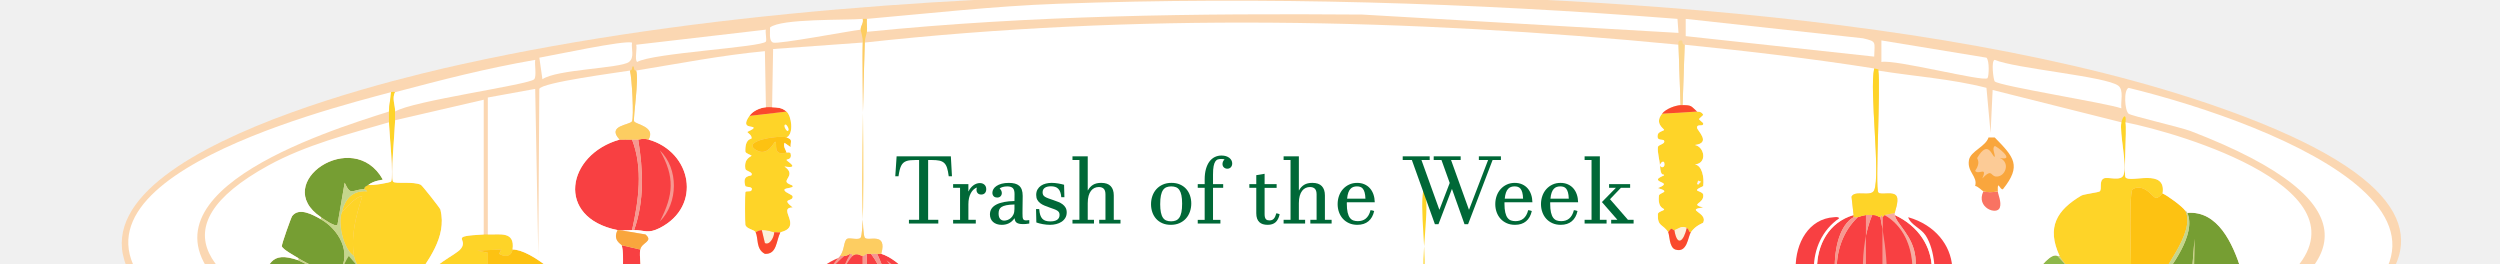
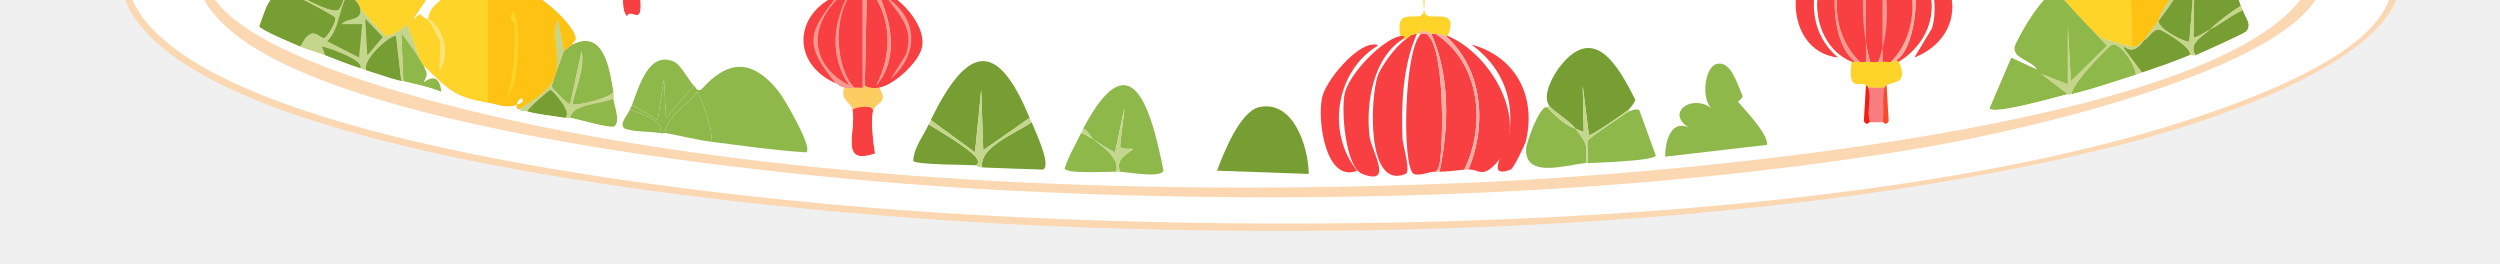
- <svg xmlns="http://www.w3.org/2000/svg" id="Layer_1" data-name="Layer 1" viewBox="0 100 1900 200">
+ <svg xmlns="http://www.w3.org/2000/svg" id="Layer_1" data-name="Layer 1" viewBox="0 300 1900 200">
  <defs>
    <style>
      .cls-1 {
        fill: #f9a63d;
      }

      .cls-2 {
        fill: #fff;
      }

      .cls-3 {
        fill: #f84042;
      }

      .cls-4 {
        fill: none;
      }

      .cls-5 {
        fill: #fae574;
      }

      .cls-6 {
        fill: #769e33;
      }

      .cls-7 {
        fill: #f71a16;
      }

      .cls-8 {
        fill: #006837;
      }

      .cls-9 {
        fill: #f6aca3;
      }

      .cls-10 {
        fill: #f87e7f;
      }

      .cls-11 {
        fill: #fbd7b2;
      }

      .cls-12 {
        fill: #f97362;
      }

      .cls-13 {
        fill: #8eb84a;
      }

      .cls-14 {
        fill: #f69892;
      }

      .cls-15 {
        fill: #fdcd61;
      }

      .cls-16 {
        fill: #fbf0dc;
      }

      .cls-17 {
        fill: #fbf3fa;
      }

      .cls-18 {
        fill: #fed428;
      }

      .cls-19 {
        fill: #fdc212;
      }

      .cls-20 {
        fill: #c4d68c;
      }

      .cls-21 {
        fill: #fbd68e;
      }

      .cls-22 {
        fill: #fa492d;
      }

      .cls-23 {
        fill: #fccb96;
      }
    </style>
  </defs>
  <g>
    <path class="cls-11" d="M922.62,94.69c229.99-1.51,571.3,12.16,785.92,95.02,254.98,98.44,30.03,188.62-100.2,221.17-248.42,62.1-561.67,71.75-817.23,60.62-151.18-6.58-554.53-39.15-668.5-135.98C-1.22,230.31,293.62,161.47,351.19,148.76c180.15-39.79,386.94-52.85,571.44-54.06Z" />
    <path class="cls-2" d="M297.18,170.05c-.16,5.11-1.57,9.54-1.57,14.74-48.07,15.14-205.51,64.44-121.33,137.62,94.23,81.92,444.32,113.94,571.44,121.24,230.3,13.21,486.32,6.99,713.9-31.13,91.99-15.41,492.18-102.8,205.09-212.98-7.04-2.7-45.07-11.52-46.97-13.11-3.01-2.52-3.88-18.14,0-19.66,112.96,27.6,325.27,110.59,103.33,203.15-259.88,108.38-750.89,110.22-1031.72,90.11-133.45-9.56-457.31-43.15-560.48-126.15-114.18-91.86,116.02-149.83,168.3-163.83Z" />
    <path class="cls-2" d="M658.82,124.18c.38-3.17-.26-6.63,0-9.83,46.63-4.09,96.45-9.71,144.82-11.47,157.06-5.7,314.76-.78,471.24,11.47l.78,10.65-240.32-13.93c-125.71-.96-251.49.47-376.52,13.11Z" />
    <path class="cls-18" d="M300.31,170.05c-2.67,4.4.11,10.13,0,14.74-.05,2.31.04,4.51,0,6.55-.13,6.78-3.62,43.65-1.57,46.69,1.33,1.97,15.64-.42,21.14,2.46,1.04.55,14.59,17.66,14.87,18.84,5.13,21.3-10.01,38.95-20.35,54.88-6.06,3.13-4.41,4.74-4.7,4.91-3.7,2.18-12.44,9.01-16.44,8.19-1.39-.28-18.41-19.18-19.57-21.3-.22-.4-1.44-2.96-1.57-3.28-1.1-2.71-2.69-5.38-3.13-8.19-2.46-15.73,1.56-30.53,6.26-45.05-2.89-2.16-15.27,11.22-15.66,12.29,2.73-10.78,8.19-17.19,19.57-16.38l-2.35-1.64c-.03-2,2.02-2.47,3.13-3.28,2.7.84,16.72-1.71,17.22-2.46,2.24-3.32-1.44-38.52-1.57-45.05-.05-2.57,0-5.59,0-8.19,0-5.21,1.4-9.63,1.57-14.74,2.79-.75,2.27.23,3.13,0Z" />
    <path class="cls-11" d="M654.13,122.54c.03,1.2,1.74,5.6,1.57,9.83l-68.1,4.91-.78,44.23c-1.51-.08-3.19-.14-4.7,0l-.78-42.6c-32.89,3.09-65.32,9.43-97.85,14.74-2.18.36-1.28-3.45-2.35-3.28-1.31.22.18,2.85-2.35,3.28-9.04,1.53-66.91,8.97-68.89,13.93l-.78,126.97-2.35-126.97-36.01,6.55v104.03c-1.02-.06-2.11-.06-3.13,0v-102.39l-67.32,15.56c.04-2.04-.05-4.24,0-6.55,12.37-8.06,102.02-20.4,105.68-24.57,1.96-2.24.19-11.26.78-14.74,1.47-.26,1.67-1.39,3.13-1.64l2.35,16.38c10.67-7.55,59.38-8.24,65.75-13.11,4.54-3.47,1.52-10.34,2.35-14.74.65.21,3.06,1.47,3.13,1.64,1.03,2.46-1.39,11.6.78,13.11,11.29-6.82,95.19-11.19,97.85-15.56.73-1.2-.72-7.89,0-9.01.1-.15,2.69-1.27,3.13-1.64.21,3-1.17,10.23,2.35,11.47,3.89,1.38,57.68-8.8,66.54-9.83Z" />
    <path class="cls-2" d="M1281.14,114.35l134.64,14.74c10.73,2.54,8.86,2.45,8.61,13.93l-143.25-15.56v-13.11Z" />
    <path class="cls-2" d="M406.77,145.48c-.6,3.49,1.18,12.5-.78,14.74-3.65,4.18-93.31,16.52-105.68,24.57.11-4.61-2.67-10.35,0-14.74,37.22-9.78,66.85-17.6,106.46-24.57Z" />
    <path class="cls-2" d="M1515.98,145.48c15.37,6.61,84.61,12.53,93.93,19.66,4.42,3.38,1.59,12.36,2.35,17.2-11.75-4.13-92.71-16.95-96.28-20.48-.93-.92-2.92-15.76,0-16.38Z" />
    <path class="cls-2" d="M582.11,122.54c-.72,1.12.73,7.81,0,9.01-2.66,4.37-86.56,8.75-97.85,15.56-2.18-1.51.25-10.65-.78-13.11l98.63-11.47Z" />
    <path class="cls-2" d="M1429.87,130.73l79.84,13.11c2.43,2.29,1.84,14.42.78,15.56-2.83,3.07-70.48-14.55-80.63-12.29v-16.38Z" />
    <path class="cls-2" d="M480.35,132.37c-.82,4.41,2.19,11.28-2.35,14.74-6.38,4.87-55.08,5.55-65.75,13.11l-2.35-16.38c10.76-1.85,64.37-13.42,70.45-11.47Z" />
    <path class="cls-2" d="M655.69,114.35c.82,3.43-1.65,5.11-1.57,8.19-8.86,1.03-62.64,11.21-66.54,9.83-3.52-1.24-2.14-8.47-2.35-11.47,8.29-6.97,57.76-5.4,70.45-6.55Z" />
    <path class="cls-18" d="M367.63,278.18c1.02-.06,2.11-.06,3.13,0,8.43.47,20.84-3.03,18.79,11.47-.78,5.48-5.77,5.95-10.18,3.28l1.57-3.28-18,.82,7.83,1.64v86.01c-25.74-4.16-29.86-10.05-48.53-27.85-.12-.27-1.81-2.26-3.13-4.91l-9.39-26.21c.29-.17-1.37-1.78,4.7-4.91,2.16-1.11,3.37-3.59,5.48-3.28,1,1.57,2.53,2.26,3.91,3.28,4.6,3.36,7.78,12.43,10.96,17.2l-.78,22.12c8.41-12.06,3.68-32.2-8.61-39.32.78-13.1,20.69-19.58,25.05-25.39,5.81-7.75-9.99-9.13,17.22-10.65Z" />
    <path class="cls-13" d="M1563.73,294.57l37.57,40.14-27.4,27.03-2.35-41.78v44.23l-20.35-8.19,20.35,15.56c-7.58,1.8-57.74,16.31-59.49,10.65l16.44-38.5,19.57,9.01c-3.84-6.29-17.62-8.14-17.22-16.38.19-3.87,24.01-46.76,32.88-41.78Z" />
    <path class="cls-19" d="M1643.57,247.05c3.67,1.49,15.3,10.06,17.22,13.11,8.75,16.4-20.44,48.01-20.35,55.7-3.67,4.91-7.3,9.82-10.96,14.74-3.96,2.23-3.58,5.16-9.39,4.91.64-11.61-3.08-89.53.78-91.75,8.41-4.82,15.47,6.09,17.22,6.55,2.46.64,5.19-3.4,5.48-3.28Z" />
    <path class="cls-3" d="M480.35,206.1c8.48,21.72,5.01,46.51,0,68.81-2.98-.06-6.67.44-9.39,0-.51-.08-1.06.1-1.57,0-47.49-9.48-38.87-57.41,1.57-68.81.45-.13,7.78.05,9.39,0Z" />
    <path class="cls-6" d="M1703.06,304.4c-8.37,5.51-16.15,10.97-23.48,18.02-2.07,1.03-11.72,7.37-12.52,5.73l.78-46.69-3.91,49.97c-.96,1.87-23.4-8.54-23.48-15.56,9.3-12.44,28.98-37.71,21.92-54.06,23.31-1.85,34.47,23.36,40.71,42.6Z" />
    <path class="cls-6" d="M279.95,240.5c-1.11.81-3.16,1.28-3.13,3.28-9.42.15-10.01,5.71-14.87-4.91l-5.48,31.95c-1.53,2.08-10.78-4.57-12.52-5.73-38.82-26.01,24.6-68.71,46.97-28.67-.47.67-5.86.39-10.96,4.1Z" />
    <path class="cls-13" d="M466.26,369.93c-2.09,4.4-29.79,11.42-31.31,9.01,2.74-11.97,9.77-28.22,7.05-40.14l-8.61,40.14c-1.29,1.49-13.98-12.1-14.09-13.11-.16-1.43,8.59-25.87,9.39-27.03.23-.33,5.91-4.74,6.26-4.91,23.91-12.17,28.5,18.44,31.31,36.04Z" />
    <path class="cls-6" d="M243.95,266.71c13.01,7.39,23.79,24.64,14.09,40.14-3.18,5.09-26.31-7.51-31.31-10.65-2.59-1.63-11.9-6.59-12.52-9.01-.33-1.29,7.1-21.99,7.83-22.94,5.25-6.88,15.54-1.16,21.92,2.46Z" />
    <path class="cls-6" d="M226.72,297.84c1.98.68,27.58,14.02,28.18,15.56,1.11,2.85-6.31,15.29-8.61,15.56-3.92.47-8.84-11.54-18,6.55-4.6-1.98-30.46-12.65-31.31-15.56,6.99-18.94,8.08-29.6,29.75-22.12Z" />
    <path class="cls-13" d="M1623.22,356.82c-16.18,5.24-32,10.65-48.53,14.74-2.12-5.77,28.18-37.08,30.53-37.68,6.39-1.63,17.89,15.93,18,22.94Z" />
    <path class="cls-3" d="M1408.74,263.44v1.64c-20.26,11.33-18.49,68.4,1.57,81.92-.84-.26-2.43.29-3.13,0-34.23-14.04-36.25-72.69,1.57-83.55Z" />
    <path class="cls-6" d="M1663.93,342.08c-12.25,5.03-23.49,8.93-36.01,13.11l-14.09-18.84c1.02-3.3,5.37,8.1,15.66-5.73,4.18-2.35,6.59-8.67,11.74-8.19,1.56.15,26.93,14.69,22.7,19.66Z" />
    <path class="cls-3" d="M1443.18,346.99c-.05-.11-1.84.25-1.57-1.64,11.43-6.96,15.46-37.47,14.09-49.97-1.8-16.41-14.51-25.16-15.66-31.95,36.91,17.14,37.14,62.57,3.13,83.55Z" />
    <path class="cls-18" d="M1443.18,346.99c7.82,17.84-5.28,14.54-9.39,18.02-.43.36-.61-.36-1.57,1.64h-12.52c-.86-2.13-1.23-1.35-1.57-1.64-4.52-3.91-14.26,6.25-10.96-18.02.7.29,2.29-.26,3.13,0s2.2-.21,3.13,0c2.08.47,4.42-.03,4.7,0,1.02.1,2.1-.03,3.13,0,3.11.08,2.73.46,6.26,0,1-.13,2.15.19,3.13,0,1.89-.37,4.71.51,6.26,0,1.64-.54,2.71-.43,4.7-1.64-.28,1.89,1.52,1.53,1.57,1.64Z" />
    <path class="cls-6" d="M1704.63,307.67c1.48,5.52,7.48,10.9,2.35,16.38-1.47,1.57-33.5,15.97-38.36,18.02-5.69-9.35,5.14-14.07,10.96-19.66,8.78-4.38,16.03-10.95,25.05-14.74Z" />
    <path class="cls-6" d="M305,361.74c-8.9-2.25-17.83-5.45-26.61-8.19-3.96-7.94,18.87-27.97,22.7-26.21l3.91,34.4Z" />
    <path class="cls-3" d="M663.52,384.67c-1.68,6.58.16,24.48,1.57,31.95-27.57,9.66-14.09-16.44-17.22-33.59,4.1-2.1,16.28-3.89,15.66,1.64Z" />
    <path class="cls-20" d="M1620.09,335.52c5.81.24,5.43-2.69,9.39-4.91-10.28,13.83-14.64,2.43-15.66,5.73l14.09,18.84c-1.5.5-3.07,1.11-4.7,1.64-.12-7-11.61-24.57-18-22.94-2.35.6-32.65,31.91-30.53,37.68-4.1,1.02-2.98-.04-3.13,0l-20.35-15.56,20.35,8.19v-44.23l2.35,41.78,27.4-27.03-37.57-40.14h1.57c2.46,5.31,27.37,31.93,32.09,34.4,1.41.74,21.52,6.5,22.7,6.55Z" />
    <path class="cls-20" d="M428.68,338.8c-.81,1.17-9.55,25.6-9.39,27.03.11,1,12.8,14.6,14.09,13.11l8.61-40.14c2.72,11.92-4.31,28.17-7.05,40.14,1.52,2.41,29.22-4.62,31.31-9.01.77,4.81-.02,4.67,0,4.91-8.48,4.53-31.06,3.56-32.88,14.74-.23-.04.19.93-4.7,0,8.17-2.33-8.92-21.11-10.18-21.3-1.18-.18-16.64,13.59-18,16.38-1.83-.55-3.99.51-6.26-1.64,10.02-6.38,24.69-13.92,28.18-27.03s-3.81-32.11,1.57-40.96l4.7,23.76Z" />
    <path class="cls-13" d="M319.09,345.35c1.32,2.65,3.01,4.65,3.13,4.91,2.75,6.14,2.99,5.9,0,12.29,7.56-6.08,12.32-2.96,13.31,7.37-9.21-3.88-19.34-5.8-28.96-8.19l-1.57-36.86c3.62,4.95,11.64,15.56,14.09,20.48Z" />
    <path class="cls-13" d="M466.26,374.84c.47,5.78,5.6,16.7.78,21.3-3.49,1.75-28.03-5.68-33.66-6.55,1.82-11.19,24.4-10.21,32.88-14.74Z" />
    <path class="cls-15" d="M668.22,366.65c7.87,12.32-2.71,10.24-4.7,18.02.63-5.53-11.56-3.74-15.66-1.64-.92-5.01-9.56-6.72-6.26-16.38,1.83.37,5.81.23,7.83,0s4.21.15,6.26,0l1.57-1.64c3.17,2.05,7.46,2.19,10.96,1.64Z" />
    <path class="cls-14" d="M647.87,294.57c-14.4,14.61-13.94,56.6,1.57,72.09-2.02.23-6,.37-7.83,0-3.85-.77-4.45-2.47-6.26-3.28-25.78-30.59-19.94-39.77,1.57-67.17.84-1.07,1.5-1.55,1.57-1.64,1.03-.04,2.11.09,3.13,0-27.05,22.54-28.02,53.51,3.91,70.45-15.65-22.77-12.5-49.09.78-72.09,1.08-.27,1.76.47,1.57,1.64Z" />
    <path class="cls-6" d="M428.68,389.59c-8.51-1.62-20.25-2.53-28.18-4.91,1.37-2.8,16.82-16.56,18-16.38,1.25.19,18.35,18.97,10.18,21.3Z" />
    <path class="cls-20" d="M1679.58,322.42c-5.82,5.59-16.65,10.31-10.96,19.66-1.08.45-3.6-.45-4.7,0,4.23-4.97-21.14-19.51-22.7-19.66-5.15-.48-7.56,5.84-11.74,8.19,3.66-4.92,7.28-9.83,10.96-14.74.08,7.03,22.52,17.43,23.48,15.56l3.91-49.97-.78,46.69c.8,1.64,10.45-4.7,12.52-5.73Z" />
    <path class="cls-10" d="M1432.22,366.65c-2.17,4.57,0,20.58-1.57,26.21-2.24.35-7.16.35-9.39,0-3.13-8.18,1.82-17.86-1.57-26.21h12.52Z" />
    <path class="cls-3" d="M486.61,289.65c-.98,5.33,1.12,13.79,0,18.84-1.62,7.29-7.94-1.81-10.18,4.1-5.21-6.97-1.33-15.53-3.91-26.21l14.09,3.28Z" />
    <path class="cls-9" d="M1440.05,261.8c.1.53-.09,1.11,0,1.64,1.14,6.79,13.86,15.54,15.66,31.95,1.37,12.5-2.66,43.01-14.09,49.97-1.99,1.21-3.05,1.1-4.7,1.64,21.86-21,23.77-67.63-4.7-83.55l7.83-1.64Z" />
    <path class="cls-20" d="M1662.36,261.8c7.07,16.35-12.61,41.62-21.92,54.06-.09-7.69,29.1-39.31,20.35-55.7.06.1.62-.55,1.57,1.64Z" />
    <path class="cls-20" d="M1704.63,307.67c-9.02,3.79-16.27,10.36-25.05,14.74,7.34-7.05,15.11-12.51,23.48-18.02.44,1.37,1.2,1.91,1.57,3.28Z" />
    <path class="cls-2" d="M367.63,278.18c-27.21,1.52-11.41,2.9-17.22,10.65-4.36,5.81-24.27,12.29-25.05,25.39h-1.57c-1.39-1.01-2.92-1.7-3.91-3.28-2.11-.31-3.32,2.16-5.48,3.28,10.34-15.93,25.49-33.58,20.35-54.88-.29-1.18-13.83-18.29-14.87-18.84-5.49-2.88-19.8-.48-21.14-2.46-2.06-3.04,1.43-39.91,1.57-46.69l67.32-15.56v102.39Z" />
    <path class="cls-18" d="M269,294.57c-8.21-5.26-12.2-25-9.39-32.77.38-1.06,12.76-14.45,15.66-12.29-4.7,14.52-8.72,29.33-6.26,45.05Z" />
    <g>
      <path class="cls-18" d="M1615.39,192.99c1.09,5.92-1.45,39.63,0,41.78,3.26,4.81,31.27-7.52,28.18,12.29-.29-.12-3.02,3.92-5.48,3.28-1.75-.46-8.82-11.37-17.22-6.55-3.87,2.22-.14,80.13-.78,91.75-1.18-.05-21.29-5.81-22.7-6.55-4.72-2.47-29.63-29.09-32.09-34.4-10.2-22.02-1.96-34.95,16.44-45.87,1.94-1.15,13.33-2.47,14.09-3.28,1.92-2.05-.84-8.01,3.13-9.83,2.97-1.37,12.81,2.42,14.87-2.46,3.11-7.34-3.29-32.24-1.57-40.14,1.02-4.68,3.92-7.44,3.13,0Z" />
      <path class="cls-18" d="M1583.3,251.97c8.22-.11-6.12,17.17-7.05,23.76-1.46,10.4,2.97,20.12,2.35,30.31-18.34-14.8-15.22-42.64,4.7-54.06Z" />
    </g>
    <path class="cls-3" d="M655.69,294.57v72.09c-2.05.15-4.23-.23-6.26,0-15.5-15.49-15.96-57.47-1.57-72.09,3.14-3.19,6.84.2,7.83,0Z" />
    <path class="cls-3" d="M641.6,294.57c2.84-.25,3.04-1.23,4.7-1.64-13.29,22.99-16.43,49.31-.78,72.09-31.93-16.94-30.96-47.91-3.91-70.45Z" />
    <path class="cls-3" d="M1429.09,265.08c5.06,26.87,8.61,55.8-1.57,81.92-3.53.46-3.15.08-6.26,0-6.68-25.22-8.54-59.21,1.57-83.55,3.83-.18,4.35,1.3,6.26,1.64Z" />
    <path class="cls-3" d="M1436.92,346.99c-1.56.51-4.37-.37-6.26,0v-81.92l1.57-1.64c28.47,15.93,26.56,62.56,4.7,83.55Z" />
    <path class="cls-3" d="M1418.13,263.44v83.55c-.27-.03-2.61.47-4.7,0-21.85-20.89-24.27-60.25-1.57-81.92,1.83-.66,4.31-1.33,6.26-1.64Z" />
    <path class="cls-14" d="M1422.83,263.44c-10.1,24.34-8.24,58.33-1.57,83.55-1.03-.03-2.11.1-3.13,0v-83.55c1.49-.24,3.17.07,4.7,0Z" />
    <path class="cls-14" d="M1411.87,265.08c-22.71,21.67-20.28,61.02,1.57,81.92-.93-.21-2.32.25-3.13,0-20.05-13.52-21.82-70.58-1.57-81.92.55-.31,2.33.29,3.13,0Z" />
    <path class="cls-14" d="M1430.65,265.08v81.92c-.98.19-2.13-.13-3.13,0,10.18-26.11,6.63-55.05,1.57-81.92.08.01.76-3.48,1.57,0Z" />
    <g>
      <path class="cls-19" d="M389.54,289.65c14.03-.13,43.75,25.1,47.75,37.68,1.34,4.21-1.43,3.52-2.35,6.55-.35.18-6.03,4.58-6.26,4.91l-4.7-23.76c-5.38,8.85,2,27.59-1.57,40.96s-18.16,20.65-28.18,27.03c-1.94.06-1.86-1.77-1.57-3.28.13-.67,6.93-1.57,3.91-4.91-3.53.77-3.63,4.81-3.91,4.91-7.93,2.97-14.34-.41-21.92-1.64v-86.01l-7.83-1.64,18-.82-1.57,3.28c4.4,2.67,9.4,2.2,10.18-3.28Z" />
      <path class="cls-18" d="M390.33,307.67c6.32,17.89,3.19,36.71.78,54.88l-7.05,15.56c6.56-19.68,7.5-39.06,7.05-59.8-.01-.65-5.93-3.08-.78-10.65Z" />
      <path class="cls-2" d="M392.68,379.76c.29-.11.38-4.15,3.91-4.91,3.02,3.34-3.78,4.25-3.91,4.91Z" />
    </g>
    <path class="cls-5" d="M323.79,314.23h1.57c12.29,7.12,17.02,27.26,8.61,39.32l.78-22.12c-3.17-4.77-6.36-13.85-10.96-17.2Z" />
    <g>
      <path class="cls-18" d="M1289.75,184.8c.2.18,3.45-.39,4.7,2.46.14.32-3.15,2.78-3.13,3.28.03.66,3.09,2.6,3.13,3.28.17,3.02-4.8-.15-4.7,3.28.06,2.11,11.09,11.5-1.57,13.11,7.29,1.45,9.43,14.03,0,14.74,5.47.99,7.08,9.95,6.26,16.38-.07.53-4.81,1.81-4.7,3.28.05.63,4.43,1.44,4.7,3.28,1.05,7.25-10.7,6.94,0,9.83-14.28,1.76,3.66,3.67,0,11.47-.28.6-5.45,1.78-9.39,7.37-2.2-.17-.72-1.9-3.13-3.28-3.84-2.19-6.47.79-9.39,1.64-1.71.5-1.38-3.73-4.7,1.64-3.91-6.41-8.31-4.03-7.83-13.93.08-1.69,4.5-2.59,4.7-3.28.39-1.34-5-.39-3.91-10.65.26-2.42,9.59-2.73-.78-5.73,10.21-4.15-.07-3.93,0-6.55.04-1.59,4.76-2.83,4.7-3.28-.23-1.54-2.59,2.11-3.13-7.37,1.06,2.43,4.46,1.47,3.13-2.46-1.17-1.62-3.46,1.71-3.13,2.46-.22-3.86-2.06-9.87-1.57-13.93.26-2.13,5.77-2.15,4.7-4.91-.62-1.6-6.27.86-4.7-4.91.51-1.89,4.7-2.71,4.7-3.28,0-.96-7.58-4.8-1.57-12.29l26.61-1.64Z" />
      <path class="cls-16" d="M1281.92,273.27c-2.16,9.74-7.22,14.9-9.39,1.64,2.92-.85,5.56-3.83,9.39-1.64Z" />
      <path class="cls-2" d="M1261.57,225.76c-.33-.74,1.97-4.08,3.13-2.46,1.33,3.92-2.07,4.88-3.13,2.46Z" />
      <polygon class="cls-17" points="1290.53 237.22 1292.88 238.04 1290.53 240.5 1289.75 239.68 1290.53 237.22" />
    </g>
    <path class="cls-16" d="M588.37,276.54c.14,3.08-3.2,10.18-7.05,8.19l-2.35-9.83c4.17-.31,8.92,1.71,9.39,1.64Z" />
    <g>
      <path class="cls-18" d="M597.77,184.8c3.8,3.14,5.77,17.11,0,19.66-5.39-1.94-35.65,2.66-22.7,9.83,8.8,4.87,13.28-6.85,14.09-6.55,2.03.75-2.58,11.34,8.61,8.19.04.16,2.77-.6,3.13.82,1.27,4.91-3.25,4.13-3.13,4.91s10.96,6.9-1.57,4.91c7.79,5.45,1.25,8.92,1.57,11.47.22,1.82,4.34,2.47,4.7,3.28.85,1.91-6.97,1.32-6.26,3.28.78,2.15,6.23,3.25,6.26,4.91.08,4.08-9.19.88,0,8.19-12.23.18,8.23,14.75-9.39,18.84-1.41.33-3.21-.23-4.7,0-.47.07-5.23-1.95-9.39-1.64-2.36.17-2.79.56-4.7,1.64-1.05-2.1-7.04-2.38-7.83-5.73-.28-1.19-.31-23.39,0-24.57.44-1.65,3.84.05,4.7-1.64,1.62-3.19-4.29-1.93-4.7-3.28-2.63-8.62,4.24-7.21,4.7-8.19,1.24-2.64-4.37-2.76-4.7-4.91-1.23-8,4.7-9.21,4.7-9.83,0-.52-4.66-1.67-4.7-3.28-.21-10.09,4.56-9.18,4.7-9.83.54-2.59-3.22-4.3-3.13-4.91.07-.46,5.05-2.06,4.7-3.28-.49-1.66-10.1.93-3.13-9.01l28.18-3.28Z" />
      <path class="cls-19" d="M597.77,204.46c5.08,1.83,2.88,2.58,3.13,7.37l-4.7-3.28c-1,3.32,1.04,5.19,1.57,7.37-11.19,3.15-6.58-7.44-8.61-8.19-.81-.3-5.29,11.42-14.09,6.55-12.95-7.17,17.31-11.77,22.7-9.83Z" />
      <path class="cls-22" d="M582.11,181.52c1.5-.14,3.18-.08,4.7,0,4.35.24,7.33.28,10.96,3.28l-28.18,3.28c2.71-3.87,8.11-6.14,12.52-6.55Z" />
      <path class="cls-2" d="M596.98,194.63c1.02-.14,3.75,4.62,1.57,4.91-1.02.14-3.75-4.62-1.57-4.91Z" />
    </g>
    <g>
      <path class="cls-3" d="M661.96,292.93c16.13,21.59,16.13,48.87,3.91,72.09,17.82-21.11,11.5-49.09.78-72.09.93.2,2.31-.25,3.13,0,13.75,4.13,33.51,25.4,31.31,41.78-1.6,11.93-21.63,30.18-32.88,31.95-3.5.55-7.79.41-10.96-1.64l1.57-72.09c1.02-.03,2.12-.1,3.13,0Z" />
      <path class="cls-14" d="M666.65,292.93c10.72,23,17.04,50.97-.78,72.09,12.21-23.21,12.22-50.49-3.91-72.09,1.51.15,3.25-.32,4.7,0Z" />
      <path class="cls-14" d="M657.26,365.01l-1.57,1.64v-72.09c1.58-.32,1.76-1.59,3.13-1.64l-1.57,72.09Z" />
      <path class="cls-14" d="M673.7,297.84c24.07,15.96,25.05,43.41,3.13,62.26l11.74-18.84c6.2-19.96-4.63-28.99-14.87-43.42Z" />
    </g>
    <g>
      <path class="cls-3" d="M492.87,206.1c32.78,9.27,40.98,50.69,8.61,67.17-9.33,4.75-11.64,1.49-19.57,1.64,7.95-22.53,6.85-45.6,3.13-68.81,1.08.08,3.29-1.28,7.83,0Z" />
      <path class="cls-14" d="M485.05,206.1c3.72,23.21,4.82,46.28-3.13,68.81-.52,0-1.05.01-1.57,0,5.01-22.29,8.48-47.09,0-68.81,1.54-.05,3.17-.11,4.7,0Z" />
      <path class="cls-14" d="M501.48,214.29c14.46,13.93,14.01,40.05,0,54.06,10.43-20.33,11.56-33.76,0-54.06Z" />
    </g>
    <g>
      <path class="cls-20" d="M276.82,243.78l2.35,1.64c-11.38-.81-16.84,5.61-19.57,16.38-2.81,7.77,1.19,27.51,9.39,32.77.44,2.81,2.03,5.48,3.13,8.19l-7.05-8.19c-7.9,11.15-6.41,26.55-16.44,36.86l24.27,12.29,2.35-25.39h-15.66c4.45-5.25,16.12-1.88,14.09-12.29,1.16,2.12,18.18,21.01,19.57,21.3,4,.82,12.74-6.01,16.44-8.19l9.39,26.21c-2.45-4.92-10.47-15.53-14.09-20.48l1.57,36.86c-.49-.12-1.07.12-1.57,0l-3.91-34.4c-3.83-1.76-26.66,18.28-22.7,26.21-1.64-.51-3.23-1.17-4.7-1.64,4.17-6.07-27.32-17.04-28.96-16.38l2.35,6.55c-6.2-2.4-12.62-3.9-18.79-6.55,9.17-18.09,14.08-6.09,18-6.55,2.3-.27,9.72-12.71,8.61-15.56-.6-1.54-26.2-14.88-28.18-15.56v-1.64c5,3.14,28.13,15.74,31.31,10.65,9.7-15.5-1.08-32.75-14.09-40.14v-1.64c1.74,1.17,11,7.81,12.52,5.73l5.48-31.95c4.86,10.63,5.45,5.07,14.87,4.91Z" />
      <path class="cls-6" d="M273.69,351.91c-8.97-2.9-17.82-6.42-26.61-9.83l-2.35-6.55c1.65-.65,33.13,10.31,28.96,16.38Z" />
      <path class="cls-6" d="M272.13,302.76c.13.32,1.35,2.87,1.57,3.28,2.03,10.4-9.64,7.04-14.09,12.29h15.66l-2.35,25.39-24.27-12.29c10.03-10.31,8.53-25.71,16.44-36.86l7.05,8.19Z" />
      <polygon class="cls-6" points="277.61 314.23 290.91 328.15 279.17 342.08 277.61 314.23" />
    </g>
    <g>
      <path class="cls-2" d="M1275.66,134.01l1.57,45.87c-4.28.37-11.06,2.77-14.09,6.55-6.01,7.49,1.57,11.32,1.57,12.29,0,.56-4.18,1.38-4.7,3.28-1.57,5.78,4.08,3.32,4.7,4.91,1.07,2.77-4.44,2.79-4.7,4.91-.49,4.06,1.35,10.06,1.57,13.93.54,9.48,2.9,5.84,3.13,7.37.07.45-4.66,1.69-4.7,3.28-.07,2.62,10.21,2.4,0,6.55,10.37,3,1.04,3.32.78,5.73-1.08,10.26,4.3,9.31,3.91,10.65-.2.69-4.61,1.59-4.7,3.28-.49,9.9,3.92,7.51,7.83,13.93,1.11,1.82.66,11.58,5.48,13.11,9.15,2.9,9.45-9.86,11.74-13.11,3.94-5.59,9.11-6.78,9.39-7.37,3.66-7.8-14.28-9.7,0-11.47-10.7-2.89,1.05-2.58,0-9.83-.27-1.84-4.65-2.64-4.7-3.28-.11-1.47,4.63-2.74,4.7-3.28.82-6.43-.8-15.4-6.26-16.38,9.43-.72,7.29-13.29,0-14.74,12.65-1.6,1.63-11,1.57-13.11-.1-3.42,4.87-.25,4.7-3.28-.04-.67-3.1-2.62-3.13-3.28-.02-.49,3.27-2.95,3.13-3.28-1.25-2.85-4.5-2.28-4.7-2.46-4.75-4.28-3.9-4.83-10.96-4.91l1.57-45.87c48.07,4.83,96.3,10.49,144.03,18.02-3.71,17.18,4.9,80.89,0,92.56-2.26,5.39-14.86-.48-17.22,4.91l1.57,13.93c-37.82,10.87-35.8,69.52-1.57,83.55-3.3,24.27,6.44,14.11,10.96,18.02l-1.57,27.03c2.61,4.15,3.18.58,4.7.82,2.24.35,7.16.35,9.39,0,1.51-.23,2.08,3.34,4.7-.82l-1.57-27.03c4.11-3.48,17.21-.18,9.39-18.02,34.01-20.98,33.78-66.42-3.13-83.55-.09-.53.1-1.11,0-1.64-.11-.61,3.12-8.61,1.57-12.29-2.06-4.86-12.41-.77-14.09-3.28-2.54-3.79,1.94-81.09,0-92.56,27.34,4.44,55.2,6.19,82.19,13.11l3.13,34.4,1.57-32.77,97.85,24.57c-1.72,7.9,4.67,32.8,1.57,40.14-2.06,4.87-11.9,1.09-14.87,2.46-3.97,1.82-1.21,7.78-3.13,9.83-.76.81-12.15,2.12-14.09,3.28-18.4,10.92-26.64,23.86-16.44,45.87h-1.57c-8.87-4.99-32.69,37.91-32.88,41.78-.4,8.24,13.38,10.09,17.22,16.38l-19.57-9.01-16.44,38.5c1.75,5.66,51.91-8.85,59.49-10.65.15-.04-.97,1.02,3.13,0,16.54-4.09,32.35-9.5,48.53-14.74,1.62-.53,3.2-1.14,4.7-1.64,12.52-4.18,23.76-8.08,36.01-13.11,1.1-.45,3.62.45,4.7,0,4.86-2.05,36.89-16.45,38.36-18.02,5.14-5.49-.87-10.87-2.35-16.38-.37-1.37-1.12-1.91-1.57-3.28-6.24-19.24-17.39-44.44-40.71-42.6-.94-2.19-1.5-1.54-1.57-1.64-1.92-3.05-13.55-11.62-17.22-13.11,3.09-19.8-24.92-7.47-28.18-12.29-1.45-2.14,1.09-35.85,0-41.78,40.96,8.06,191.14,52.05,124.46,116.32-95.83,92.37-484.09,123.5-618.4,129.43-219.29,9.68-470.01,2.71-685.72-37.68-50.77-9.51-407.4-78.85-231.71-175.3,28.24-15.5,61.02-23.91,91.59-32.77.12,6.53,3.8,41.74,1.57,45.05-.5.74-14.53,3.3-17.22,2.46,5.1-3.71,10.49-3.42,10.96-4.1-22.37-40.04-85.79,2.66-46.97,28.67v1.64c-6.38-3.62-16.67-9.33-21.92-2.46-.73.95-8.16,21.65-7.83,22.94.62,2.42,9.94,7.38,12.52,9.01v1.64c-21.66-7.48-22.75,3.18-29.75,22.12.86,2.91,26.71,13.59,31.31,15.56,6.17,2.65,12.58,4.15,18.79,6.55,8.8,3.41,17.64,6.93,26.61,9.83,1.46.47,3.06,1.13,4.7,1.64,8.78,2.75,17.71,5.94,26.61,8.19.49.12,1.07-.12,1.57,0,9.62,2.39,19.76,4.31,28.96,8.19-.99-10.33-5.74-13.45-13.31-7.37,2.99-6.39,2.75-6.15,0-12.29,18.67,17.8,22.79,23.69,48.53,27.85,7.58,1.23,13.99,4.61,21.92,1.64-.29,1.51-.38,3.34,1.57,3.28,2.27,2.15,4.43,1.09,6.26,1.64,7.93,2.38,19.67,3.29,28.18,4.91,4.88.93,4.46-.04,4.7,0,5.63.88,30.17,8.3,33.66,6.55,4.82-4.59-.31-15.51-.78-21.3-.02-.24.77-.1,0-4.91-2.81-17.6-7.4-48.21-31.31-36.04.92-3.03,3.69-2.34,2.35-6.55-4-12.58-33.72-37.81-47.75-37.68,2.05-14.5-10.36-11-18.79-11.47v-104.03l36.01-6.55,2.35,126.97.78-126.97c1.98-4.96,59.85-12.4,68.89-13.93,1.55,5.82,3.07,35.27,1.57,38.5-1.35,2.9-19.7,3.09-9.39,13.93-40.43,11.4-49.06,59.33-1.57,68.81-4.07,7.74,2.97,10.79,3.13,11.47,2.58,10.68-1.29,19.24,3.91,26.21,2.24-5.91,8.56,3.19,10.18-4.1,1.12-5.05-.98-13.51,0-18.84s10.29-6.04,3.91-11.47l-19.57-3.28c2.72.44,6.42-.06,9.39,0,.52.01,1.04,0,1.57,0,7.93-.15,10.24,3.11,19.57-1.64,32.37-16.48,24.17-57.9-8.61-67.17,5.87-9.87-10.26-11.59-10.96-13.93-.81-2.74,3.84-32.14,1.57-38.5,32.53-5.31,64.96-11.65,97.85-14.74l.78,42.6c-4.42.42-9.81,2.68-12.52,6.55-6.97,9.94,2.64,7.35,3.13,9.01.36,1.21-4.63,2.82-4.7,3.28-.09.61,3.67,2.33,3.13,4.91-.14.65-4.91-.26-4.7,9.83.03,1.61,4.7,2.75,4.7,3.28,0,.62-5.93,1.83-4.7,9.83.33,2.15,5.94,2.28,4.7,4.91-.46.98-7.33-.43-4.7,8.19.41,1.34,6.32.08,4.7,3.28-.86,1.69-4.26,0-4.7,1.64-.31,1.18-.28,23.38,0,24.57.79,3.35,6.77,3.64,7.83,5.73,2.17,4.3.06,12.84,7.05,16.38,9.25.43,8.48-9.93,11.74-16.38,17.63-4.09-2.83-18.66,9.39-18.84-9.19-7.31.08-4.11,0-8.19-.03-1.67-5.48-2.77-6.26-4.91-.71-1.95,7.11-1.36,6.26-3.28-.36-.8-4.47-1.46-4.7-3.28-.31-2.55,6.22-6.02-1.57-11.47,12.53,1.98,1.68-4.12,1.57-4.91s4.4,0,3.13-4.91c-.37-1.41-3.09-.66-3.13-.82-.53-2.19-2.56-4.05-1.57-7.37l4.7,3.28c-.25-4.79,1.94-5.54-3.13-7.37,5.77-2.55,3.8-16.52,0-19.66s-6.61-3.04-10.96-3.28l.78-44.23,68.1-4.91c-.85,20.41,2.53,142.22-1.57,148.27-1.45,2.14-8.35-.14-10.18.82-2.86,1.51-1.86,8.31-5.48,13.11-.07.09-.72.56-1.57,1.64-33.59,13.91-35.76,52.02-1.57,67.17,1.81.8,2.42,2.5,6.26,3.28-3.3,9.67,5.35,11.38,6.26,16.38,3.14,17.14-10.35,43.25,17.22,33.59-1.4-7.47-3.25-25.37-1.57-31.95,1.99-7.78,12.57-5.7,4.7-18.02,11.25-1.77,31.27-20.01,32.88-31.95,2.2-16.38-17.56-37.64-31.31-41.78,4.82-17.31-10.31-9.02-12.52-12.29-4.1-6.05-.68-131.16,0-148.27,205.07-22.55,413.24-18.25,618.4,1.64Z" />
      <path class="cls-15" d="M658.82,114.35c-.26,3.2.38,6.66,0,9.83-.21,1.72-1.41,4.33-1.57,8.19-.68,17.11-4.1,142.22,0,148.27,2.21,3.26,17.34-5.02,12.52,12.29-.82-.25-2.2.2-3.13,0-1.44-.32-3.19.15-4.7,0-1.01-.1-2.11-.03-3.13,0-1.38.04-1.55,1.32-3.13,1.64-.99.2-4.68-3.19-7.83,0,.19-1.17-.48-1.91-1.57-1.64-1.66.41-1.86,1.39-4.7,1.64-1.03.09-2.1-.04-3.13,0,3.62-4.8,2.62-11.6,5.48-13.11,1.82-.96,8.73,1.32,10.18-.82,4.1-6.05.71-127.86,1.57-148.27.18-4.23-1.53-8.63-1.57-9.83-.09-3.08,2.39-4.76,1.57-8.19,2.01-.18,2.29.07,3.13,0Z" />
      <path class="cls-18" d="M1427.52,153.67c1.94,11.48-2.54,88.77,0,92.56,1.68,2.5,12.03-1.59,14.09,3.28,1.55,3.67-1.68,11.68-1.57,12.29l-7.83,1.64-1.57,1.64c-.8-3.48-1.49.01-1.57,0-1.91-.34-2.43-1.82-6.26-1.64-1.53.07-3.21-.24-4.7,0-1.95.31-4.43.97-6.26,1.64-.8.29-2.59-.31-3.13,0v-1.64l-1.57-13.93c2.36-5.4,14.96.47,17.22-4.91,4.9-11.67-3.71-75.38,0-92.56,5.34.84,2.83,1.59,3.13,1.64Z" />
      <path class="cls-21" d="M1280.36,134.01l-1.57,45.87c-.52,0-1.05-.04-1.57,0l-1.57-45.87c.19.02-1.2-3.63,2.35-3.28,1.27.13-.13,3.03,2.35,3.28Z" />
      <path class="cls-13" d="M539.84,407.61c4.21-4.78-8.33-37.2-10.18-37.68-7.06,10-23.15,18.2-24.27,31.13-.23-.04-1.89.54-4.7,0,6.7-8.78-16.69-15.61-21.92-18.02.43-1.26,1.09-2.03,1.57-3.28l19.57,11.47,4.7-31.13,1.57,29.49,21.14-24.57c2.22,1.99,1.53,4.11,5.48,3.28,20.56-23.51,39.04-23.42,58.71.82,4.31,5.31,26.99,44.22,21.14,46.69-24.26-1.59-48.61-5.06-72.8-8.19Z" />
      <path class="cls-6" d="M782.5,389.59l-35.23,24.57-1.57-45.87-4.7,47.51-33.66-24.57c26.9-54.8,49.62-63.85,75.15-1.64Z" />
      <path class="cls-13" d="M1304.63,348.63c10.8-2.92,15.62,15.21,19.57,23.76.94,2.03-3.27,4.46-3.13,4.91.6,1.93,22.88,23.44,21.92,32.77l-77.5,9.01c.03-12.42,4.83-28.34,18-22.12-17.83-11.04,2-25.92,17.22-14.74-7.78-6.79-5.4-31.06,3.91-33.59Z" />
      <path class="cls-6" d="M1238.09,383.03c-1.21,1.38-29.14,20.85-30.53,19.66l-4.7-37.68.78,35.22c-2.17-.32-3.62-1.59-6.26-2.46-4.96-6.51-17.44-13.3-20.35-18.02-4.88-7.9,3.5-23.1,9.39-30.31,25.77-31.54,43.68,1.3,56.36,26.21.04,1.88-3.41,5.9-4.7,7.37Z" />
      <path class="cls-6" d="M957.07,381.4c25.99-5.5,37.36,30.19,37.57,50.79l-69.67-2.46c4.77-13.15,17.56-45.26,32.09-48.33Z" />
      <path class="cls-13" d="M851.39,430.55c-5.11-10.47,9.21-15.47,9.39-17.2.09-.87-8.26.75-9.39-1.64-.63-1.33,3.13-25.24,3.13-29.49l-7.05,33.59c-.87.38-15.28-8.91-16.44-9.83-2.58-2.06-4.11-7.1-7.83-8.19,36.57-69.5,51.71-15.04,61.06,31.95-2.25,5.91-28.03.86-32.88.82Z" />
      <path class="cls-3" d="M1089.36,430.55c-2.63-.02-11.2,3.47-14.87,1.64-9.11-4.54-7.67-93.95,5.48-106.49,1.21.26,2.65-.17,3.91,0,14.26,8.38,13.28,82.92,10.18,99.12-.24,1.25-2.07,6.97-4.7,5.73Z" />
      <path class="cls-3" d="M1076.83,325.69c-10.69,24.6-11.93,52.58-10.96,79.46.17,4.79,6.56,25.29,2.35,27.03-29.92,12.38-26.9-57.73-21.14-74.54,2.58-7.52,13.88-22.5,20.35-27.03,4.29-3,3.4-4.1,9.39-4.91Z" />
      <path class="cls-3" d="M1090.92,325.69c33.45,21.45,38.9,68.36,21.92,103.21-6.45.61-12.15,1.53-18.79,1.64,7.18-34.26,8.02-72.71-6.26-104.85,1.01.1,2.14-.16,3.13,0Z" />
      <path class="cls-3" d="M1115.97,428.91c14.36-34.2,10.91-76.5-17.22-101.58.46.17,1.12-.19,1.57,0,34.69,14.45,65.39,70.25,34.44,99.12-9.02,8.41-11.64,1.82-18.79,2.46Z" />
      <path class="cls-3" d="M1067.44,328.97c-23.67,13.65-29.58,48.88-26.61,74.54,1.25,10.81,18.98,38.15-5.48,28.67-12.92-5-16.25-48.8-13.31-61.44,3.41-14.64,28.33-40.61,42.27-43.42,1.45-.29,3.19-.4,3.13,1.64Z" />
      <path class="cls-13" d="M1175.46,381.4c6.65,6.18,13.07,13.48,21.92,16.38,7.72,10.13,9.42,11.27,7.83,26.21-13.33.76-46.18,12.4-45.4-10.65.17-4.92,10-32.5,15.66-31.95Z" />
      <path class="cls-13" d="M1206.78,423.99c.85-4.44-1.18-13.67,0-17.2.62-1.87,29.53-21.46,31.31-22.12,2.16-.79,5.9-2.49,7.83-.82l12.52,34.4c-1.58,4.13-44.87,5.32-51.66,5.73Z" />
      <path class="cls-13" d="M527.32,365.01l-21.14,24.57-1.57-29.49-4.7,31.13-19.57-11.47c5.21-13.69,12.75-41.58,32.09-32.77,5.06,2.3,11.75,15.22,14.87,18.02Z" />
      <path class="cls-3" d="M1043.17,333.88c1.38-.07,3.38-.45,3.91.82-31.54,19-39.43,65.78-15.66,95.02-23.87,9.66-30.53-38.44-26.61-55.7,2.97-13.08,25.44-39.47,38.36-40.14Z" />
      <path class="cls-3" d="M1118.32,333.88c32.91,8.92,49.34,38.21,41.49,72.9-.72,3.18-9.52,21.27-11.74,22.12-20.86,7.93-2.11-17.13-.78-28.67,3.23-28.08-7.37-50.54-28.96-66.35Z" />
      <path class="cls-6" d="M784.07,392.86c2.02,5.57,15.45,32.64,8.61,36.04-15.39-.55-30.82-.97-46.18-1.64-3.12-15.27,26.33-26.39,37.57-34.4Z" />
      <path class="cls-3" d="M1393.86,265.08c1.4-.08,3.29-.46,3.91.82-26.13,17.99-24.93,58.34-.78,77.82-43.57-4.62-41.48-76.42-3.13-78.64Z" />
      <path class="cls-6" d="M741.8,425.63c-6.64-.49-45.34-.35-47.75-3.28.58-10.72,7.67-18.78,11.74-27.85,9.88,6.18,23.3,13.89,32.09,21.3,1.85,1.56,8.39,6.94,3.91,9.83Z" />
      <path class="cls-3" d="M1450.22,265.08c41.39,11.79,46.25,62.06,4.7,78.64l13.31-22.12c3.8-12.12,2.39-31.53-4.7-42.6-3.54-5.52-11.55-8.14-13.31-13.93Z" />
      <path class="cls-13" d="M539.84,407.61c-11.77-1.53-22.93-4.56-34.44-6.55,1.12-12.93,17.21-21.13,24.27-31.13,1.85.48,14.38,32.9,10.18,37.68Z" />
      <path class="cls-13" d="M831.04,405.97c7.86,5.98,20.3,14.44,17.22,24.57-5.98-.23-37.63,1.82-39.14-2.46,3.01-9.65,8.28-18.09,12.52-27.03,2.12.67,7.91,3.79,9.39,4.91Z" />
      <path class="cls-18" d="M1100.32,327.33c-.45-.19-1.1.17-1.57,0-4.63-1.75-4.44-1.08-7.83-1.64-.99-.16-2.12.1-3.13,0-.75-.07-7.69-4.53-9.39,0-.51,0-1.07-.07-1.57,0-6,.82-5.1,1.91-9.39,4.91v-1.64c.05-2.04-1.68-1.93-3.13-1.64-4.83-23.15,14.27-10.23,17.22-17.2,3.98-9.41-3.6-54.6.78-67.99,5.41,14.12-3.71,57.38.78,67.99,2.98,7.03,26.32-6.02,17.22,17.2Z" />
      <path class="cls-3" d="M636.91,296.2c-21.51,27.41-27.35,36.58-1.57,67.17-34.2-15.15-32.02-53.26,1.57-67.17Z" />
      <path class="cls-15" d="M483.48,153.67c2.28,6.36-2.38,35.77-1.57,38.5.69,2.33,16.82,4.05,10.96,13.93-4.54-1.28-6.74.08-7.83,0-1.53-.11-3.16-.05-4.7,0-1.61.05-8.94-.13-9.39,0-10.31-10.83,8.05-11.02,9.39-13.93,1.5-3.23-.01-32.68-1.57-38.5,2.53-.43,1.04-3.06,2.35-3.28,1.07-.18.17,3.63,2.35,3.28Z" />
      <path class="cls-20" d="M782.5,389.59c.49,1.2,1.12,2.05,1.57,3.28-11.25,8.01-40.69,19.14-37.57,34.4-4.2-.18-4.45-1.62-4.7-1.64,4.48-2.89-2.07-8.27-3.91-9.83-8.79-7.41-22.21-15.12-32.09-21.3.5-1.11,1.03-2.19,1.57-3.28l33.66,24.57,4.7-47.51,1.57,45.87,35.23-24.57Z" />
      <path class="cls-13" d="M500.7,401.06c-7.83-1.5-17.78-.48-25.83-3.28-5.13-3.34,2.48-10.57,3.91-14.74,5.23,2.41,28.62,9.24,21.92,18.02Z" />
      <path class="cls-9" d="M1087.79,325.69c14.28,32.14,13.44,70.59,6.26,104.85-1.73.03-3.02.01-4.7,0,2.63,1.23,4.46-4.48,4.7-5.73,3.1-16.2,4.08-90.74-10.18-99.12-1.26-.17-2.71.26-3.91,0-.47-.1-1.07,0-1.57,0,1.7-4.53,8.64-.07,9.39,0Z" />
      <path class="cls-9" d="M1098.75,327.33c28.13,25.07,31.58,67.37,17.22,101.58-1.99.18-2.34-.07-3.13,0,16.98-34.86,11.53-81.76-21.92-103.21,3.38.55,3.19-.11,7.83,1.64Z" />
      <path class="cls-20" d="M1238.09,383.03v1.64c-1.78.66-30.69,20.25-31.31,22.12-1.18,3.54.85,12.76,0,17.2-.52.03-1.05-.03-1.57,0,1.59-14.95-.11-16.08-7.83-26.21,2.65.87,4.09,2.14,6.26,2.46l-.78-35.22,4.7,37.68c1.39,1.19,29.32-18.28,30.53-19.66Z" />
      <path class="cls-20" d="M851.39,430.55c-1.18,0-1.85.05-3.13,0,3.08-10.13-9.36-18.6-17.22-24.57,1.15.92,15.57,10.21,16.44,9.83l7.05-33.59c0,4.25-3.76,28.16-3.13,29.49,1.14,2.39,9.48.77,9.39,1.64-.18,1.73-14.51,6.73-9.39,17.2Z" />
      <path class="cls-1" d="M486.61,289.65l-14.09-3.28c-.16-.68-7.2-3.73-3.13-11.47.5.1,1.06-.08,1.57,0l19.57,3.28c6.37,5.43-2.9,5.94-3.91,11.47Z" />
      <path class="cls-22" d="M578.98,274.91l2.35,9.83c3.85,1.99,7.19-5.11,7.05-8.19,1.49-.23,3.28.33,4.7,0-3.26,6.45-2.5,16.82-11.74,16.38-6.99-3.54-4.88-12.08-7.05-16.38,1.91-1.08,2.34-1.46,4.7-1.64Z" />
      <path class="cls-12" d="M1518.33,245.42c.08,2.1,2.97,8.1,1.57,12.29-2.08,6.23-18.52.09-12.52-12.29,2.15.87,8.29.79,10.96,0Z" />
      <path class="cls-22" d="M1272.53,274.91c2.18,13.27,7.24,8.1,9.39-1.64,2.41,1.38.94,3.1,3.13,3.28-2.29,3.25-2.59,16.01-11.74,13.11-4.82-1.53-4.37-11.29-5.48-13.11,3.32-5.36,2.99-1.14,4.7-1.64Z" />
      <path class="cls-22" d="M1278.79,179.88c7.06.08,6.21.63,10.96,4.91l-26.61,1.64c3.03-3.78,9.81-6.18,14.09-6.55.51-.04,1.05,0,1.57,0Z" />
      <path class="cls-22" d="M1430.65,392.86c1.56-5.63-.61-21.65,1.57-26.21.95-2,1.14-1.28,1.57-1.64l1.57,27.03c-2.61,4.15-3.18.58-4.7.82Z" />
      <path class="cls-7" d="M1419.7,366.65c3.38,8.35-1.57,18.03,1.57,26.21-1.51-.23-2.08,3.34-4.7-.82l1.57-27.03c.33.29.7-.49,1.57,1.64Z" />
      <path class="cls-20" d="M1197.38,397.78c-8.85-2.9-15.27-10.2-21.92-16.38,1.19.12,1.73-.37,1.57-1.64,2.92,4.72,15.39,11.51,20.35,18.02Z" />
      <path class="cls-20" d="M831.04,405.97c-1.48-1.13-7.28-4.25-9.39-4.91.51-1.07,1.02-2.24,1.57-3.28,3.71,1.1,5.25,6.14,7.83,8.19Z" />
      <g>
        <path class="cls-1" d="M1518.33,245.42c-2.67.79-8.81.87-10.96,0-.95-.39-4.05-3.84-6.26-4.1,2.11-7.33-6.29-10.53-4.7-19.66,1.19-6.8,12.71-10.22,14.87-17.2h4.7c14.72,15.03,20.59,21.4,6.26,39.32-2.21,1.07-4.26-7.98-3.91,1.64Z" />
        <path class="cls-23" d="M1515.98,211.01c.78-.55,16.73,11.7,3.91,9.01,7.44,3.28,4.86,12.42-.78,13.93-6.94,1.85-4.01-7.33-12.52,1.64,4.07-9.56-2.9-2.25-5.48-5.73,4.63-6.69,1.2-9.21,1.57-9.83,8.57-14.73,11.33-.75,13.31-.82.39-2.06-2.36-6.53,0-8.19Z" />
      </g>
    </g>
  </g>
  <g>
    <rect class="cls-4" x="677.97" y="218.84" width="633.34" height="112.5" />
    <path class="cls-8" d="M681.45,218.8h41.2l.84,15.15h-2.46c-.33-2.62-.75-4.75-1.27-6.36-.52-1.62-1.25-2.87-2.2-3.74s-2.17-1.47-3.67-1.78c-1.5-.3-3.39-.46-5.66-.46h-2.85v45.46h7.73v2.81h-22.32v-2.81h7.73v-45.46h-2.67c-1.52,0-2.87.06-4.04.18-1.17.12-2.2.34-3.08.67s-1.63.79-2.27,1.37-1.17,1.34-1.62,2.25c-.45.91-.83,2.02-1.14,3.3s-.59,2.81-.83,4.57h-2.46l1.02-15.15Z" />
    <path class="cls-8" d="M741.6,269.89h-17.23v-2.81h5.27v-24.33h-5.27v-2.81h11.6v5.45h.14c.42-.91.94-1.75,1.56-2.51.62-.76,1.31-1.42,2.06-1.99.75-.56,1.55-1,2.39-1.3s1.7-.46,2.57-.46c1.41,0,2.57.41,3.48,1.23s1.37,1.96,1.37,3.41c0,1.29-.35,2.29-1.05,3.01s-1.62,1.07-2.74,1.07-2.07-.34-2.69-1.02c-.62-.68-.93-1.54-.93-2.57,0-.54.11-1.12.32-1.76-.91.33-1.76.85-2.55,1.56-.79.71-1.47,1.61-2.06,2.69-.59,1.08-1.04,2.33-1.37,3.74-.33,1.42-.49,2.99-.49,4.73v11.85h5.62v2.81Z" />
    <path class="cls-8" d="M782.28,269.89c-.98.19-1.9.3-2.74.35s-1.51.07-2,.07c-1.24,0-2.27-.1-3.08-.3s-1.45-.49-1.92-.86c-.47-.38-.81-.83-1.02-1.37s-.34-1.14-.39-1.79h-.18c-.66.91-1.36,1.69-2.11,2.32-.75.63-1.54,1.14-2.36,1.51-.82.38-1.66.64-2.51.81-.86.16-1.72.25-2.58.25-1.43,0-2.71-.19-3.83-.58s-2.07-.93-2.85-1.63-1.36-1.54-1.76-2.51c-.4-.97-.6-2.04-.6-3.22,0-3.26,1.6-5.74,4.8-7.44s7.81-2.61,13.83-2.72c.02-1.05.04-2,.05-2.85.01-.84.02-1.68.02-2.5,0-2.13-.44-3.63-1.32-4.48s-2.27-1.28-4.17-1.28c-1.27,0-2.4.14-3.39.42-1,.28-1.81.66-2.44,1.12.56.54.98,1.11,1.25,1.71.27.6.4,1.19.4,1.78,0,.98-.32,1.8-.95,2.46s-1.5.98-2.6.98c-.47,0-.93-.07-1.37-.21-.45-.14-.83-.36-1.16-.67-.33-.3-.59-.69-.79-1.14-.2-.46-.3-.99-.3-1.6,0-.96.26-1.89.79-2.79s1.31-1.71,2.36-2.41c1.04-.7,2.34-1.27,3.9-1.69,1.56-.42,3.38-.63,5.47-.63,1.69,0,3.18.16,4.48.49s2.4.87,3.3,1.63c.9.76,1.58,1.78,2.04,3.04s.69,2.84.69,4.71c0,.47,0,1.24-.02,2.3-.01,1.07-.03,2.24-.05,3.53-.02,1.29-.04,2.6-.05,3.92-.01,1.32-.02,2.49-.02,3.5s.02,1.89.07,2.58c.05.69.16,1.24.35,1.65.19.41.47.7.84.88.37.18.9.26,1.58.26.59,0,1.36-.07,2.32-.21v2.6ZM771,255.4c-2.55.07-4.62.26-6.19.58-1.57.32-2.79.76-3.66,1.34-.87.57-1.45,1.27-1.76,2.09-.3.82-.46,1.76-.46,2.81,0,1.83.38,3.19,1.14,4.1.76.9,1.81,1.35,3.15,1.35.73,0,1.54-.15,2.44-.46.9-.3,1.75-.8,2.55-1.49.8-.69,1.46-1.6,1.99-2.72s.79-2.52.79-4.18v-3.41Z" />
    <path class="cls-8" d="M806.57,249.88c-.12-1.52-.37-2.81-.76-3.87s-.91-1.91-1.56-2.57c-.66-.66-1.45-1.13-2.37-1.42-.93-.29-1.99-.44-3.18-.44-.91,0-1.76.09-2.53.26s-1.44.45-2,.81-1,.84-1.32,1.42-.47,1.29-.47,2.11.15,1.49.44,2.02c.29.53.77,1,1.44,1.41s1.52.8,2.57,1.18c1.04.38,2.33.82,3.85,1.34,1.22.42,2.43.87,3.62,1.34s2.27,1.05,3.22,1.76,1.72,1.55,2.3,2.55c.59,1,.88,2.21.88,3.64,0,1.62-.36,3.02-1.09,4.22-.73,1.2-1.69,2.18-2.88,2.95s-2.55,1.35-4.08,1.72c-1.52.38-3.08.56-4.68.56-.84,0-1.74-.05-2.69-.14s-1.89-.22-2.81-.39c-.93-.16-1.81-.36-2.64-.58-.83-.22-1.56-.45-2.2-.69l-.25-10.2h2.43c.12,1.78.37,3.28.76,4.48s.93,2.17,1.62,2.9c.69.73,1.53,1.24,2.53,1.55,1,.3,2.16.46,3.5.46,1.01,0,1.94-.09,2.79-.26.86-.18,1.6-.46,2.23-.84s1.13-.9,1.49-1.53c.36-.63.54-1.39.54-2.29,0-.77-.14-1.41-.42-1.92s-.73-.96-1.34-1.35c-.61-.4-1.39-.77-2.36-1.12-.96-.35-2.11-.76-3.45-1.23s-2.62-.96-3.85-1.46-2.31-1.11-3.25-1.83c-.94-.71-1.69-1.58-2.25-2.58s-.84-2.24-.84-3.69c0-1.59.33-2.97.98-4.13.66-1.16,1.53-2.12,2.62-2.87s2.34-1.3,3.76-1.65c1.42-.35,2.89-.53,4.41-.53.77,0,1.58.04,2.43.12s1.68.19,2.51.33c.83.14,1.63.3,2.39.47.76.18,1.46.35,2.09.51l.25,9.46h-2.39Z" />
    <path class="cls-8" d="M826.68,267.07h4.75v2.81h-16.35v-2.81h5.27v-45.46h-5.27v-2.81h11.6v25.84h.14c.98-1.8,2.28-3.2,3.88-4.18,1.6-.98,3.67-1.48,6.21-1.48,3.26,0,5.67.83,7.22,2.48,1.56,1.65,2.34,4.01,2.34,7.08v18.53h5.1v2.81h-16.17v-2.81h4.75v-19.34c0-1.97-.43-3.39-1.3-4.27-.87-.88-2.11-1.32-3.73-1.32-1.17,0-2.27.23-3.29.7s-1.91,1.2-2.67,2.18c-.76.98-1.37,2.25-1.81,3.8-.45,1.55-.67,3.41-.67,5.59v12.66Z" />
    <path class="cls-8" d="M874.78,255.19c0-2.2.35-4.29,1.04-6.26.69-1.97,1.71-3.69,3.04-5.17s2.97-2.64,4.9-3.5,4.13-1.28,6.59-1.28,4.59.42,6.47,1.25c1.88.83,3.45,1.96,4.71,3.39s2.22,3.09,2.87,4.99c.64,1.9.97,3.91.97,6.05s-.35,4.29-1.04,6.26c-.69,1.97-1.71,3.69-3.04,5.17s-2.97,2.64-4.9,3.5-4.13,1.28-6.59,1.28-4.59-.42-6.47-1.25c-1.88-.83-3.45-1.96-4.71-3.39s-2.22-3.09-2.87-4.99c-.65-1.9-.97-3.91-.97-6.05ZM881.74,255.05c0,2.55.18,4.68.53,6.36s.87,3.04,1.55,4.04c.68,1.01,1.53,1.72,2.57,2.13,1.03.41,2.24.62,3.62.62s2.57-.21,3.62-.63,1.93-1.14,2.64-2.16,1.24-2.39,1.6-4.11c.36-1.72.54-3.88.54-6.49s-.18-4.68-.53-6.36-.87-3.04-1.55-4.04c-.68-1.01-1.54-1.72-2.58-2.13-1.04-.41-2.24-.62-3.6-.62s-2.6.21-3.64.63c-1.04.42-1.92,1.14-2.62,2.16s-1.24,2.39-1.6,4.11c-.36,1.72-.54,3.88-.54,6.49Z" />
    <path class="cls-8" d="M928.39,218.21c1.24,0,2.36.16,3.36.47,1,.32,1.85.75,2.55,1.3s1.24,1.19,1.62,1.92c.37.73.56,1.5.56,2.32,0,1.17-.35,2.13-1.04,2.88-.69.75-1.59,1.12-2.69,1.12-.47,0-.93-.08-1.37-.25-.45-.16-.84-.4-1.18-.7-.34-.3-.61-.68-.81-1.12-.2-.45-.3-.95-.3-1.51,0-.61.13-1.22.39-1.85.26-.62.66-1.17,1.2-1.63-.66-.23-1.51-.35-2.57-.35-.89,0-1.72.11-2.48.33-.76.22-1.42.74-1.97,1.55-.55.81-.98,1.99-1.3,3.55s-.47,3.67-.47,6.35v7.35h7.73v2.81h-7.73v24.33h5.62v2.81h-17.23v-2.81h5.27v-24.33h-5.27v-2.81h5.27v-3.52c0-3,.32-5.64.95-7.91s1.52-4.17,2.65-5.7c1.14-1.52,2.49-2.67,4.06-3.45,1.57-.77,3.29-1.16,5.17-1.16Z" />
    <path class="cls-8" d="M972.55,262.86c-.63,2.74-1.68,4.76-3.13,6.06-1.45,1.3-3.46,1.95-6.01,1.95-1.34,0-2.54-.16-3.6-.49-1.07-.33-1.97-.85-2.72-1.56-.75-.71-1.32-1.63-1.72-2.74-.4-1.11-.6-2.47-.6-4.06v-19.27h-5.27v-2.81h5.27v-6.82l6.33-1.05v7.88h9.14v2.81h-9.14v20.04c0,.96.09,1.75.26,2.36s.43,1.09.76,1.44c.33.35.71.59,1.16.72.44.13.95.19,1.51.19.75,0,1.39-.11,1.93-.33.54-.22,1.01-.56,1.42-1.02.41-.46.76-1.03,1.05-1.71.29-.68.57-1.46.83-2.36.44.07.88.16,1.3.28s.83.28,1.23.49Z" />
    <path class="cls-8" d="M987.14,267.07h4.75v2.81h-16.35v-2.81h5.27v-45.46h-5.27v-2.81h11.6v25.84h.14c.98-1.8,2.28-3.2,3.88-4.18,1.6-.98,3.67-1.48,6.21-1.48,3.26,0,5.67.83,7.22,2.48,1.56,1.65,2.34,4.01,2.34,7.08v18.53h5.1v2.81h-16.17v-2.81h4.75v-19.34c0-1.97-.43-3.39-1.3-4.27-.87-.88-2.11-1.32-3.73-1.32-1.17,0-2.27.23-3.29.7s-1.91,1.2-2.67,2.18c-.76.98-1.37,2.25-1.81,3.8-.45,1.55-.67,3.41-.67,5.59v12.66Z" />
    <path class="cls-8" d="M1044.37,260.36c-.75,3.4-2.2,6-4.36,7.8-2.16,1.8-4.96,2.71-8.4,2.71-2.37,0-4.48-.42-6.33-1.25-1.85-.83-3.42-1.96-4.71-3.39-1.29-1.43-2.27-3.1-2.95-5.01-.68-1.91-1.02-3.94-1.02-6.1s.35-4.29,1.05-6.26,1.71-3.68,3.01-5.13,2.86-2.61,4.68-3.46c1.82-.86,3.85-1.28,6.1-1.28,2.06,0,3.91.36,5.55,1.09,1.64.73,3.04,1.74,4.18,3.04,1.15,1.3,2.03,2.85,2.65,4.66.62,1.8.95,3.79,1,5.94h-21.2c-.02.4-.04.66-.04.79v.23c0,2.77.21,5.02.62,6.75.41,1.73.98,3.09,1.72,4.06s1.62,1.63,2.64,1.99,2.15.53,3.39.53c1.15,0,2.23-.15,3.25-.46s1.94-.79,2.76-1.46c.82-.67,1.54-1.54,2.16-2.6.62-1.07,1.12-2.35,1.49-3.85.47.05.94.13,1.41.25.47.12.91.26,1.34.42ZM1037.73,250.97c-.07-1.95-.28-3.52-.62-4.73-.34-1.21-.79-2.15-1.35-2.83s-1.23-1.14-1.99-1.39c-.76-.25-1.6-.37-2.51-.37-.96,0-1.86.14-2.69.42-.83.28-1.58.77-2.23,1.48-.66.7-1.2,1.65-1.63,2.85-.43,1.2-.73,2.72-.9,4.57h13.92Z" />
    <path class="cls-8" d="M1103.4,243.73l-10.16,26.68h-2.71l-17.51-48.8h-6.96v-2.81h20.5v2.81h-6.26l13.57,37.69h.14l7.77-20.25-6.26-17.44h-5.91v-2.81h20.5v2.81h-7.31l13.57,37.69h.14l14.45-37.69h-7.03v-2.81h16.77v2.81h-6.33l-18.63,48.8h-2.71l-9.49-26.68h-.14Z" />
    <path class="cls-8" d="M1164.18,260.36c-.75,3.4-2.2,6-4.36,7.8-2.16,1.8-4.96,2.71-8.4,2.71-2.37,0-4.48-.42-6.33-1.25-1.85-.83-3.42-1.96-4.71-3.39-1.29-1.43-2.27-3.1-2.95-5.01-.68-1.91-1.02-3.94-1.02-6.1s.35-4.29,1.05-6.26,1.71-3.68,3.01-5.13,2.86-2.61,4.68-3.46c1.82-.86,3.85-1.28,6.1-1.28,2.06,0,3.91.36,5.55,1.09,1.64.73,3.04,1.74,4.18,3.04,1.15,1.3,2.03,2.85,2.65,4.66.62,1.8.95,3.79,1,5.94h-21.2c-.02.4-.04.66-.04.79v.23c0,2.77.21,5.02.62,6.75.41,1.73.98,3.09,1.72,4.06s1.62,1.63,2.64,1.99,2.15.53,3.39.53c1.15,0,2.23-.15,3.25-.46s1.94-.79,2.76-1.46c.82-.67,1.54-1.54,2.16-2.6.62-1.07,1.12-2.35,1.49-3.85.47.05.94.13,1.41.25.47.12.91.26,1.34.42ZM1157.54,250.97c-.07-1.95-.28-3.52-.62-4.73-.34-1.21-.79-2.15-1.35-2.83s-1.23-1.14-1.99-1.39c-.76-.25-1.6-.37-2.51-.37-.96,0-1.86.14-2.69.42-.83.28-1.58.77-2.23,1.48-.66.7-1.2,1.65-1.63,2.85-.43,1.2-.73,2.72-.9,4.57h13.92Z" />
    <path class="cls-8" d="M1198.92,260.36c-.75,3.4-2.2,6-4.36,7.8-2.16,1.8-4.96,2.71-8.4,2.71-2.37,0-4.48-.42-6.33-1.25-1.85-.83-3.42-1.96-4.71-3.39-1.29-1.43-2.27-3.1-2.95-5.01-.68-1.91-1.02-3.94-1.02-6.1s.35-4.29,1.05-6.26,1.71-3.68,3.01-5.13,2.86-2.61,4.68-3.46c1.82-.86,3.85-1.28,6.1-1.28,2.06,0,3.91.36,5.55,1.09,1.64.73,3.04,1.74,4.18,3.04,1.15,1.3,2.03,2.85,2.65,4.66.62,1.8.95,3.79,1,5.94h-21.2c-.02.4-.04.66-.04.79v.23c0,2.77.21,5.02.62,6.75.41,1.73.98,3.09,1.72,4.06s1.62,1.63,2.64,1.99,2.15.53,3.39.53c1.15,0,2.23-.15,3.25-.46s1.94-.79,2.76-1.46c.82-.67,1.54-1.54,2.16-2.6.62-1.07,1.12-2.35,1.49-3.85.47.05.94.13,1.41.25.47.12.91.26,1.34.42ZM1192.27,250.97c-.07-1.95-.28-3.52-.62-4.73-.34-1.21-.79-2.15-1.35-2.83s-1.23-1.14-1.99-1.39c-.76-.25-1.6-.37-2.51-.37-.96,0-1.86.14-2.69.42-.83.28-1.58.77-2.23,1.48-.66.7-1.2,1.65-1.63,2.85-.43,1.2-.73,2.72-.9,4.57h13.92Z" />
    <path class="cls-8" d="M1215.9,267.07h5.1v2.81h-16.7v-2.81h5.27v-45.46h-5.27v-2.81h11.6v48.27ZM1217.45,253.57l10.62-10.83h-5.17v-2.81h16v2.81h-7.03l-8.26,8.65,13.64,15.68h4.29v2.81h-17.05v-2.81h4.75l-11.78-13.5Z" />
  </g>
</svg>
